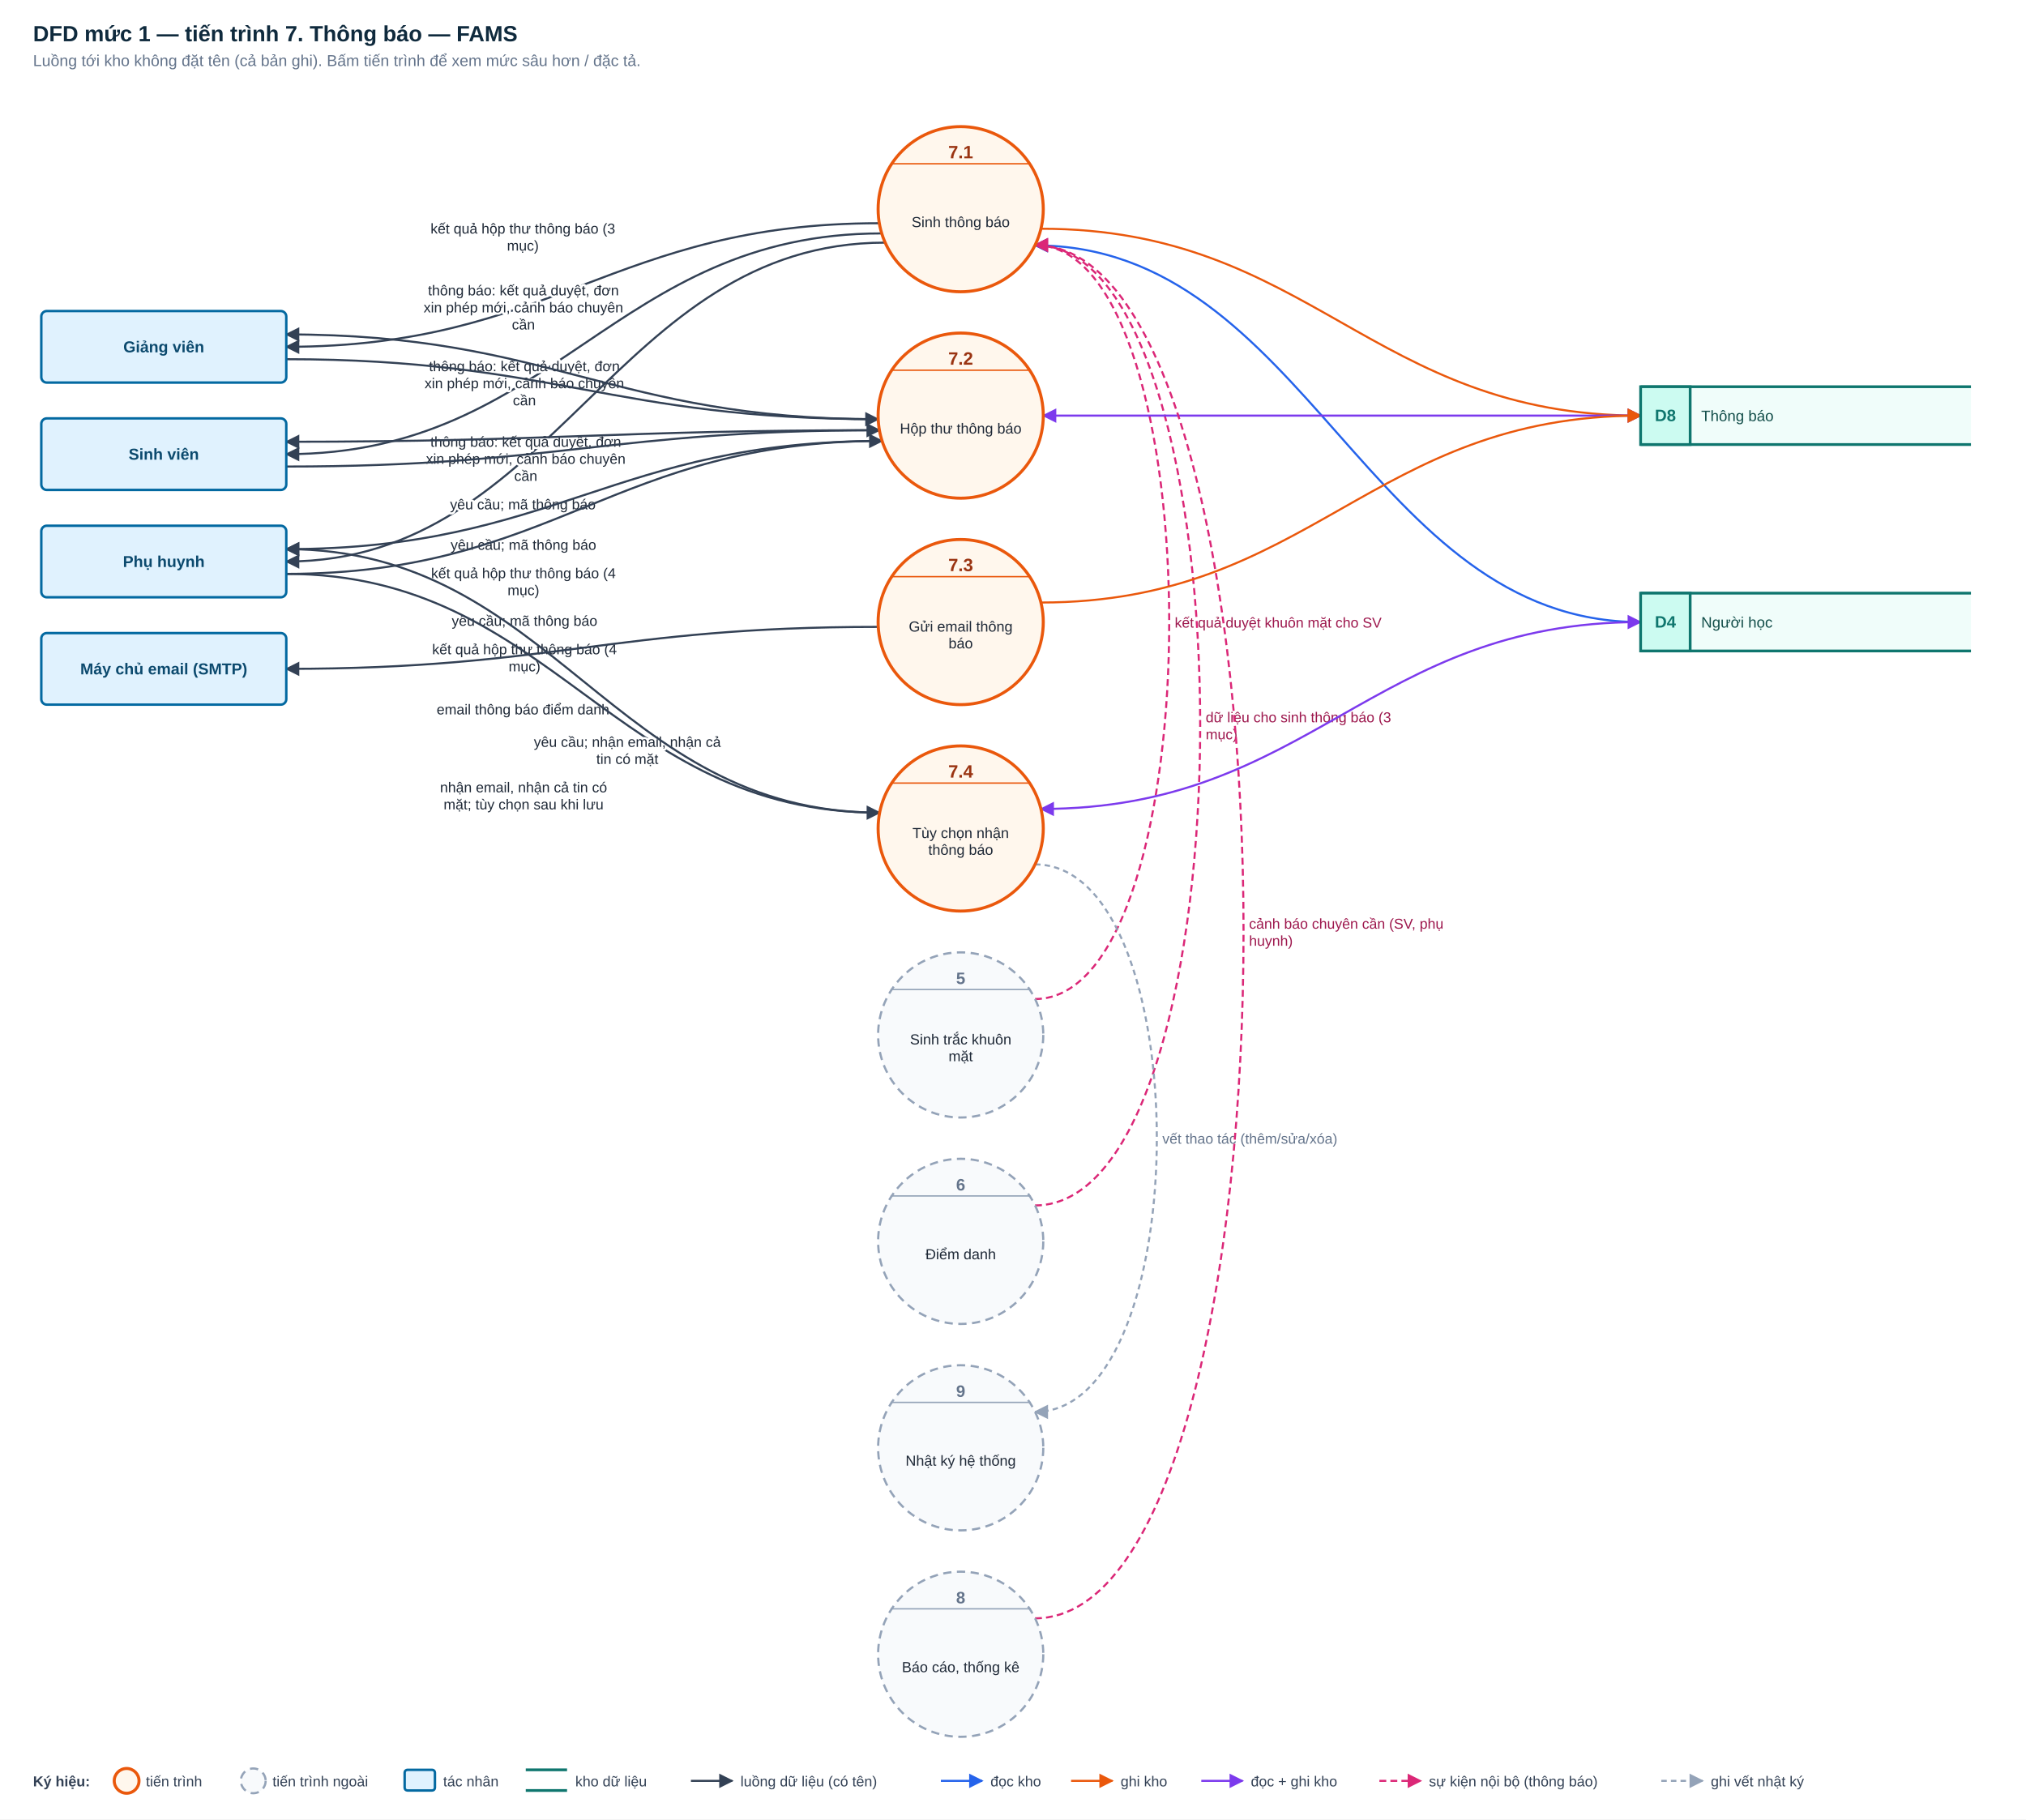
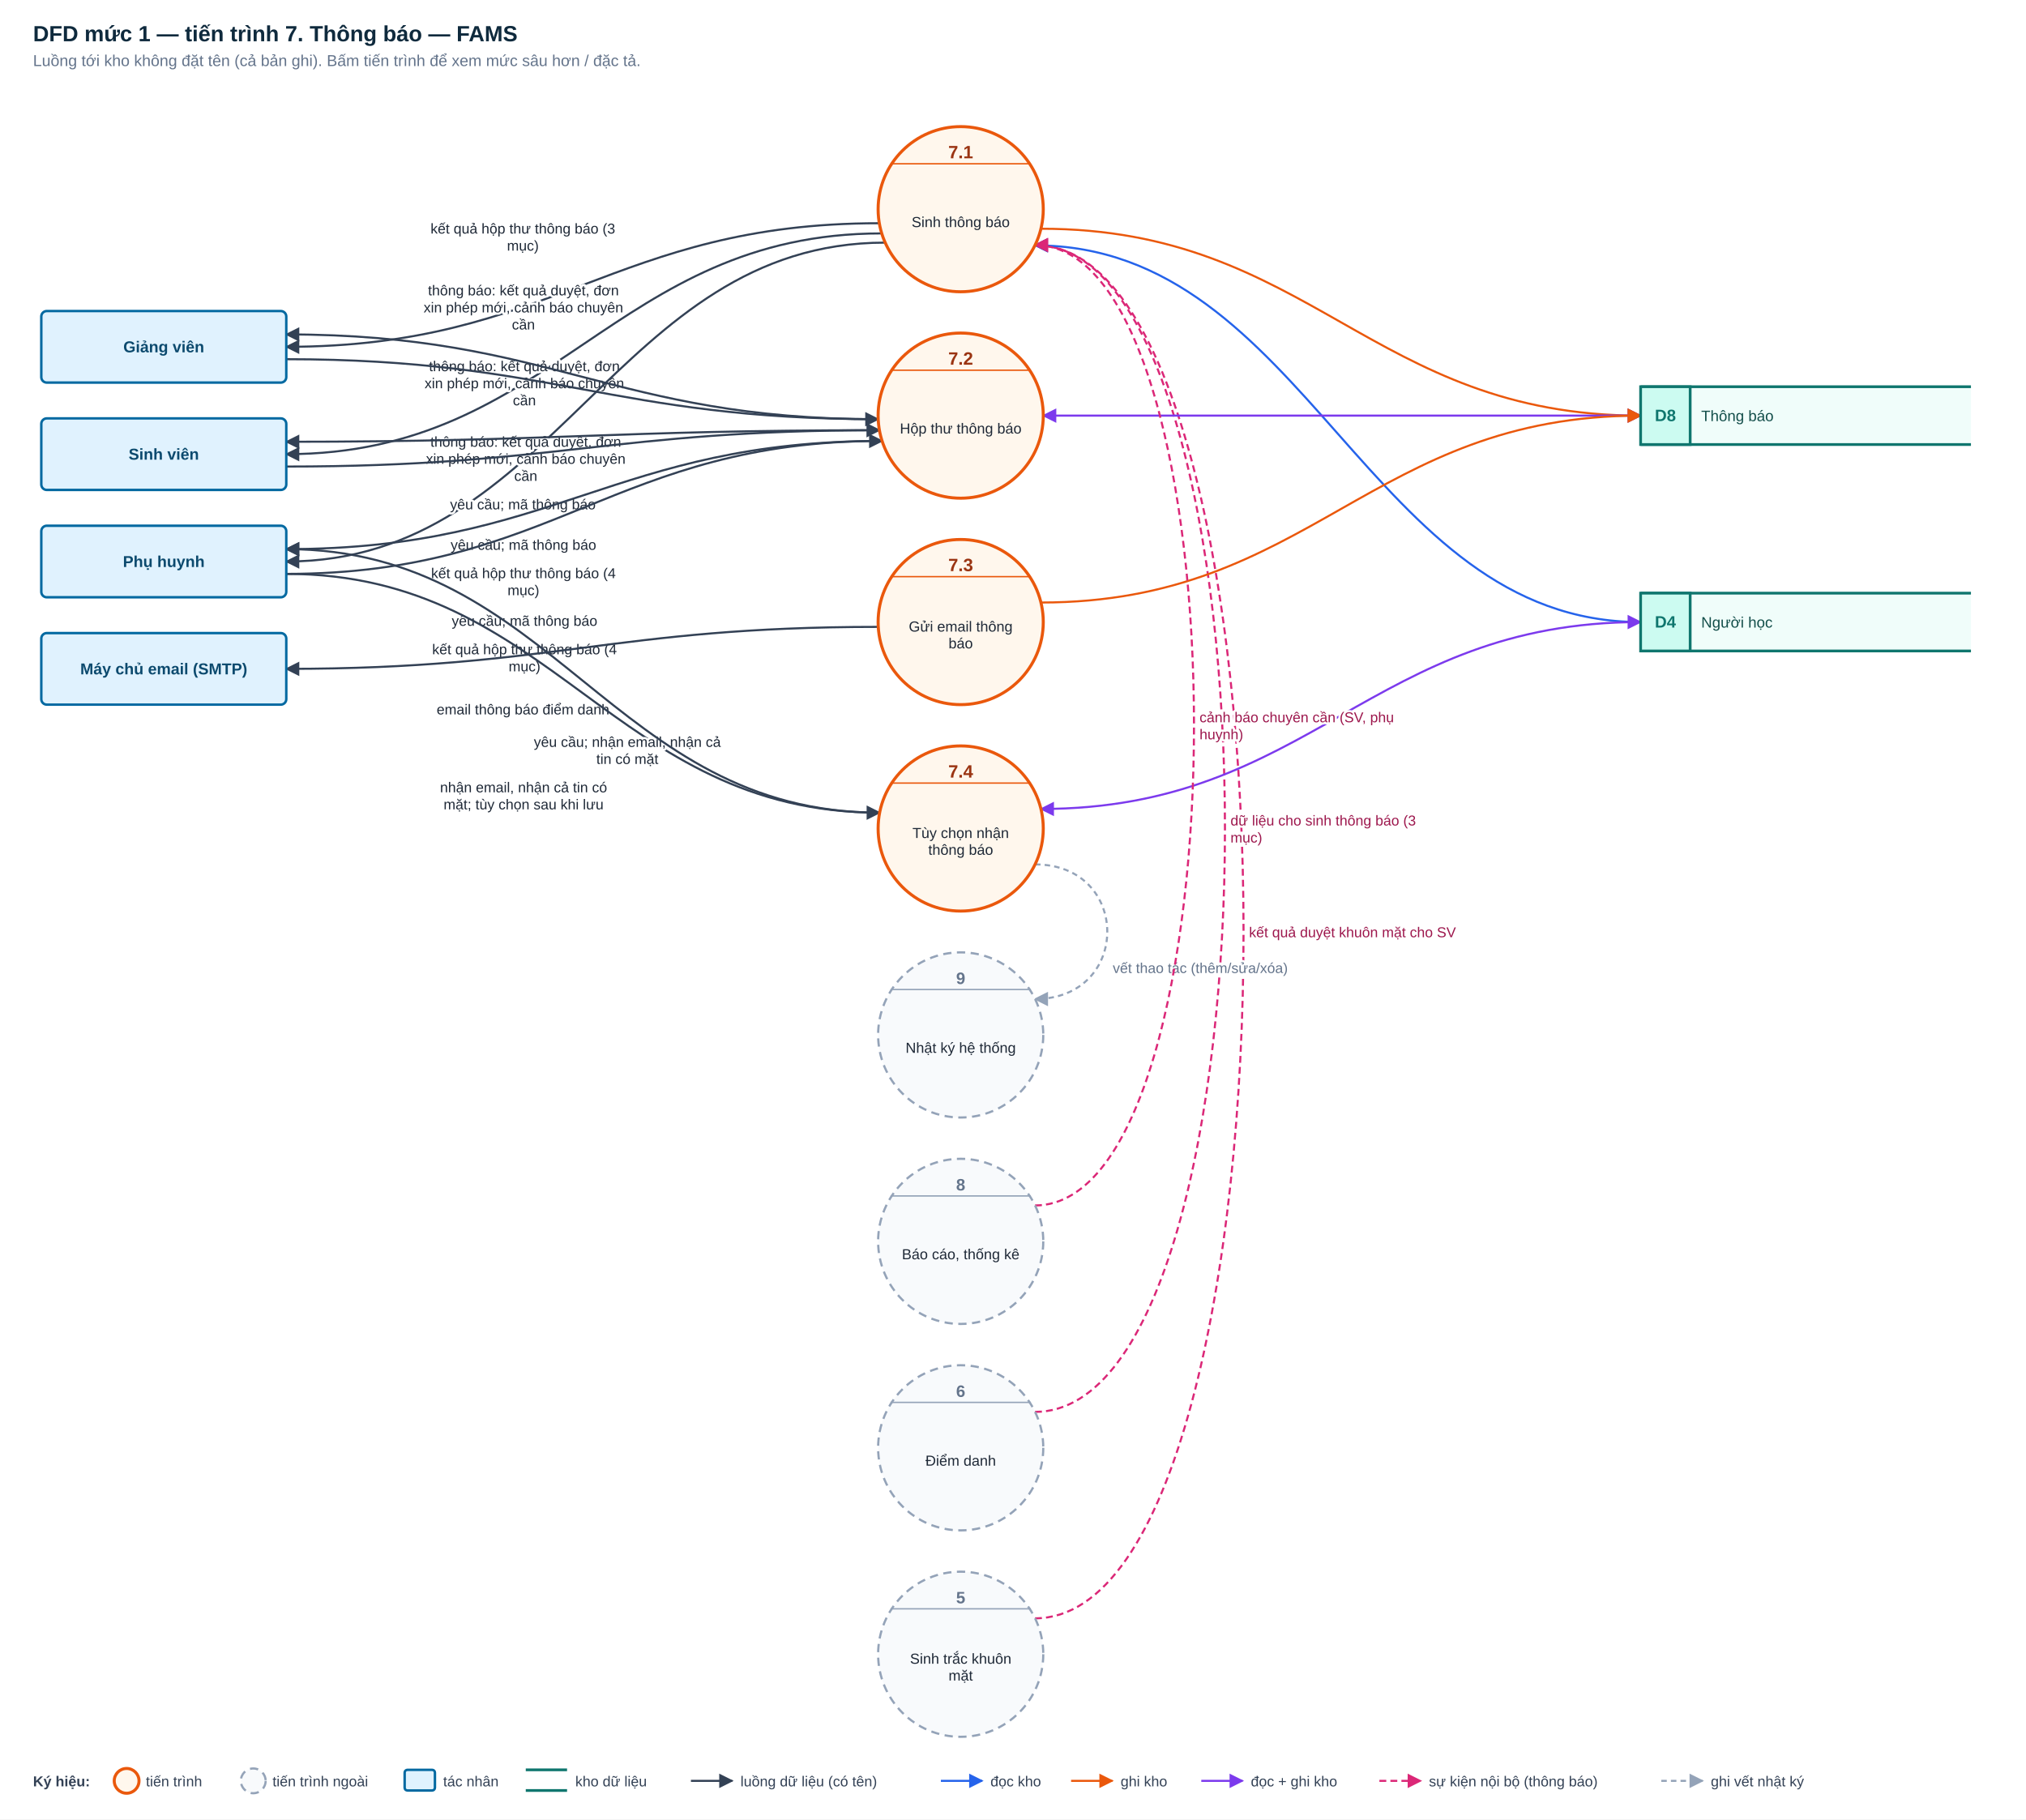
<svg xmlns="http://www.w3.org/2000/svg" width="1472" height="1322" viewBox="0 0 1472 1322">
  <style>
text{font-family:'Segoe UI',Arial,sans-serif;fill:#1f2937}
.pc{fill:#fff7ed;stroke:#ea580c;stroke-width:2.2}.px{fill:#f8fafc;stroke:#94a3b8;stroke-width:1.6;stroke-dasharray:6 4}
.pid{font-size:13px;font-weight:800;fill:#9a3412}.pxid{font-size:12px;font-weight:700;fill:#64748b}
.pn{font-size:10.6px}.en{fill:#e0f2fe;stroke:#0369a1;stroke-width:1.8}.et{font-size:11.5px;font-weight:600;fill:#0c4a6e}
.sl{stroke:#0f766e;stroke-width:2}.sc{fill:#ccfbf1;stroke:#0f766e;stroke-width:2}.sid{font-size:12px;font-weight:800;fill:#0f766e}
.st{font-size:11px;fill:#134e4a}.e{fill:none;stroke-width:1.5}.k-data{stroke:#334155}.k-read{stroke:#2563eb}
.k-write{stroke:#ea580c}.k-rw{stroke:#7c3aed}.k-event{stroke:#db2777;stroke-dasharray:5 3}
.k-audit{stroke:#94a3b8;stroke-dasharray:4 3}.lb{font-size:10.4px;paint-order:stroke;stroke:#fff;stroke-width:3.2px;
stroke-linejoin:round}.lb-audit{fill:#64748b}.lb-event{fill:#9d174d}.ttl{font-size:16px;font-weight:800;fill:#0f2a3d}
.sub{font-size:11.5px;fill:#64748b}.lg{font-size:10.5px;fill:#334155}a{cursor:pointer}a:hover .pc,a:hover .en{filter:brightness(.96)}
</style>
  <defs>
    <marker id="m-data" viewBox="0 0 10 10" refX="9" refY="5" markerWidth="7" markerHeight="7" orient="auto-start-reverse">
      <path d="M0,0 L10,5 L0,10 z" fill="#334155" />
    </marker>
    <marker id="m-read" viewBox="0 0 10 10" refX="9" refY="5" markerWidth="7" markerHeight="7" orient="auto-start-reverse">
      <path d="M0,0 L10,5 L0,10 z" fill="#2563eb" />
    </marker>
    <marker id="m-write" viewBox="0 0 10 10" refX="9" refY="5" markerWidth="7" markerHeight="7" orient="auto-start-reverse">
      <path d="M0,0 L10,5 L0,10 z" fill="#ea580c" />
    </marker>
    <marker id="m-rw" viewBox="0 0 10 10" refX="9" refY="5" markerWidth="7" markerHeight="7" orient="auto-start-reverse">
      <path d="M0,0 L10,5 L0,10 z" fill="#7c3aed" />
    </marker>
    <marker id="m-event" viewBox="0 0 10 10" refX="9" refY="5" markerWidth="7" markerHeight="7" orient="auto-start-reverse">
      <path d="M0,0 L10,5 L0,10 z" fill="#db2777" />
    </marker>
    <marker id="m-audit" viewBox="0 0 10 10" refX="9" refY="5" markerWidth="7" markerHeight="7" orient="auto-start-reverse">
      <path d="M0,0 L10,5 L0,10 z" fill="#94a3b8" />
    </marker>
  </defs>
  <rect width="100%" height="100%" fill="#ffffff" />
  <text class="ttl" x="24" y="30">DFD mức 1 — tiến trình 7. Thông báo — FAMS</text>
  <text class="sub" x="24" y="48">Luồng tới kho không đặt tên (cả bản ghi). Bấm tiến trình để xem mức sâu hơn / đặc tả.</text>
-   <path class="e k-event" d="M752.0,725.9 C882.0,725.9 882.0,178.1 752.0,178.1" marker-end="url(#m-event)" />
-   <text class="lb lb-event" x="853.5" y="456.0" text-anchor="start">kết quả duyệt khuôn mặt cho SV</text>
-   <path class="e k-event" d="M752.0,875.9 C912.0,875.9 912.0,178.1 752.0,178.1" marker-end="url(#m-event)" />
-   <text class="lb lb-event" x="876.0" y="524.8" text-anchor="start">dữ liệu cho sinh thông báo (3</text>
-   <text class="lb lb-event" x="876.0" y="537.2" text-anchor="start">mục)</text>
+   <path class="e k-event" d="M752.0,1175.9 C954.0,1175.9 954.0,178.1 752.0,178.1" marker-end="url(#m-event)" />
+   <text class="lb lb-event" x="907.5" y="681.0" text-anchor="start">kết quả duyệt khuôn mặt cho SV</text>
+   <path class="e k-event" d="M752.0,1025.9 C936.0,1025.9 936.0,178.1 752.0,178.1" marker-end="url(#m-event)" />
+   <text class="lb lb-event" x="894.0" y="599.8" text-anchor="start">dữ liệu cho sinh thông báo (3</text>
+   <text class="lb lb-event" x="894.0" y="612.2" text-anchor="start">mục)</text>
  <path class="e k-read" d="M751.9,178.3 C950.0,178.3 994.0,452.0 1192.0,452.0" marker-start="url(#m-read)" />
  <path class="e k-write" d="M756.3,166.2 C952.4,166.2 995.9,302.0 1192.0,302.0" marker-end="url(#m-write)" />
  <path class="e k-data" d="M638.9,162.2 C445.0,162.2 401.9,252.0 208.0,252.0" marker-end="url(#m-data)" />
  <text class="lb lb-data" x="380.3" y="214.6" text-anchor="middle">thông báo: kết quả duyệt, đơn</text>
  <text class="lb lb-data" x="380.3" y="227.0" text-anchor="middle">xin phép mới, cảnh báo chuyên</text>
  <text class="lb lb-data" x="380.3" y="239.4" text-anchor="middle">cần</text>
  <path class="e k-data" d="M640.6,169.6 C446.0,169.6 402.7,330.0 208.0,330.0" marker-end="url(#m-data)" />
  <text class="lb lb-data" x="381.0" y="269.7" text-anchor="middle">thông báo: kết quả duyệt, đơn</text>
  <text class="lb lb-data" x="381.0" y="282.1" text-anchor="middle">xin phép mới, cảnh báo chuyên</text>
  <text class="lb lb-data" x="381.0" y="294.5" text-anchor="middle">cần</text>
  <path class="e k-data" d="M643.1,176.3 C447.3,176.3 403.8,408.0 208.0,408.0" marker-end="url(#m-data)" />
  <text class="lb lb-data" x="382.0" y="324.6" text-anchor="middle">thông báo: kết quả duyệt, đơn</text>
  <text class="lb lb-data" x="382.0" y="337.0" text-anchor="middle">xin phép mới, cảnh báo chuyên</text>
  <text class="lb lb-data" x="382.0" y="349.4" text-anchor="middle">cần</text>
  <path class="e k-data" d="M208.0,261.0 C401.5,261.0 444.5,304.6 638.1,304.6" marker-end="url(#m-data)" />
  <text class="lb lb-data" x="379.9" y="370.1" text-anchor="middle">yêu cầu; mã thông báo</text>
  <path class="e k-data" d="M638.1,304.6 C444.5,304.6 401.5,243.0 208.0,243.0" marker-end="url(#m-data)" />
  <text class="lb lb-data" x="379.9" y="169.7" text-anchor="middle">kết quả hộp thư thông báo (3</text>
  <text class="lb lb-data" x="379.9" y="182.1" text-anchor="middle">mục)</text>
  <path class="e k-data" d="M208.0,339.0 C401.9,339.0 445.0,312.6 639.0,312.6" marker-end="url(#m-data)" />
  <text class="lb lb-data" x="380.3" y="399.5" text-anchor="middle">yêu cầu; mã thông báo</text>
  <path class="e k-data" d="M639.0,312.6 C445.0,312.6 401.9,321.0 208.0,321.0" marker-end="url(#m-data)" />
  <text class="lb lb-data" x="380.3" y="420.1" text-anchor="middle">kết quả hộp thư thông báo (4</text>
  <text class="lb lb-data" x="380.3" y="432.5" text-anchor="middle">mục)</text>
  <path class="e k-data" d="M208.0,417.0 C402.8,417.0 446.1,320.4 640.9,320.4" marker-end="url(#m-data)" />
  <text class="lb lb-data" x="381.1" y="454.7" text-anchor="middle">yêu cầu; mã thông báo</text>
  <path class="e k-data" d="M640.9,320.4 C446.1,320.4 402.8,399.0 208.0,399.0" marker-end="url(#m-data)" />
  <text class="lb lb-data" x="381.1" y="475.4" text-anchor="middle">kết quả hộp thư thông báo (4</text>
  <text class="lb lb-data" x="381.1" y="487.8" text-anchor="middle">mục)</text>
  <path class="e k-rw" d="M758.0,302.0 C953.3,302.0 996.7,302.0 1192.0,302.0" marker-start="url(#m-rw)" marker-end="url(#m-rw)" />
  <path class="e k-data" d="M638.1,455.5 C444.6,455.5 401.5,486.0 208.0,486.0" marker-end="url(#m-data)" />
  <text class="lb lb-data" x="380.0" y="519.1" text-anchor="middle">email thông báo điểm danh</text>
  <path class="e k-write" d="M756.3,437.8 C952.4,437.8 995.9,302.0 1192.0,302.0" marker-end="url(#m-write)" />
  <path class="e k-data" d="M208.0,417.0 C402.0,417.0 445.1,590.5 639.1,590.5" marker-end="url(#m-data)" />
  <text class="lb lb-data" x="455.8" y="542.7" text-anchor="middle">yêu cầu; nhận email, nhận cả</text>
  <text class="lb lb-data" x="455.8" y="555.1" text-anchor="middle">tin có mặt</text>
  <path class="e k-data" d="M639.1,590.5 C445.1,590.5 402.0,399.0 208.0,399.0" marker-end="url(#m-data)" />
  <text class="lb lb-data" x="380.4" y="575.7" text-anchor="middle">nhận email, nhận cả tin có</text>
  <text class="lb lb-data" x="380.4" y="588.1" text-anchor="middle">mặt; tùy chọn sau khi lưu</text>
  <path class="e k-rw" d="M756.3,587.8 C952.4,587.8 995.9,452.0 1192.0,452.0" marker-start="url(#m-rw)" marker-end="url(#m-rw)" />
-   <path class="e k-audit audit" d="M752.0,628.1 C870.0,628.1 870.0,1025.9 752.0,1025.9" marker-end="url(#m-audit)" />
-   <text class="lb lb-audit audit" x="844.5" y="831.0" text-anchor="start">vết thao tác (thêm/sửa/xóa)</text>
-   <path class="e k-event" d="M752.0,1175.9 C954.0,1175.9 954.0,178.1 752.0,178.1" marker-end="url(#m-event)" />
-   <text class="lb lb-event" x="907.5" y="674.8" text-anchor="start">cảnh báo chuyên cần (SV, phụ</text>
-   <text class="lb lb-event" x="907.5" y="687.2" text-anchor="start">huynh)</text>
+   <path class="e k-audit audit" d="M752.0,628.1 C822.0,628.1 822.0,725.9 752.0,725.9" marker-end="url(#m-audit)" />
+   <text class="lb lb-audit audit" x="808.5" y="707.0" text-anchor="start">vết thao tác (thêm/sửa/xóa)</text>
+   <path class="e k-event" d="M752.0,875.9 C906.0,875.9 906.0,178.1 752.0,178.1" marker-end="url(#m-event)" />
+   <text class="lb lb-event" x="871.5" y="524.8" text-anchor="start">cảnh báo chuyên cần (SV, phụ</text>
+   <text class="lb lb-event" x="871.5" y="537.2" text-anchor="start">huynh)</text>
  <a href="#L2-7.1">
    <circle class="pc" cx="698.0" cy="152" r="60" />
    <text class="pid" x="698.0" y="115.0" text-anchor="middle">7.1</text>
    <line x1="647.0" y1="119" x2="749.0" y2="119" stroke="#ea580c" stroke-width="1" />
    <text class="pn" x="698.0" y="165.0" text-anchor="middle">Sinh thông báo</text>
  </a>
  <a href="#L2-7.2">
    <circle class="pc" cx="698.0" cy="302" r="60" />
    <text class="pid" x="698.0" y="265.0" text-anchor="middle">7.2</text>
    <line x1="647.0" y1="269" x2="749.0" y2="269" stroke="#ea580c" stroke-width="1" />
    <text class="pn" x="698.0" y="315.0" text-anchor="middle">Hộp thư thông báo</text>
  </a>
  <a href="dac_ta_chuc_nang.html#7.3.1">
    <circle class="pc" cx="698.0" cy="452" r="60" />
    <text class="pid" x="698.0" y="415.0" text-anchor="middle">7.3</text>
    <line x1="647.0" y1="419" x2="749.0" y2="419" stroke="#ea580c" stroke-width="1" />
    <text class="pn" x="698.0" y="458.9" text-anchor="middle">Gửi email thông</text>
    <text class="pn" x="698.0" y="471.1" text-anchor="middle">báo</text>
  </a>
  <a href="#L2-7.4">
    <circle class="pc" cx="698.0" cy="602" r="60" />
    <text class="pid" x="698.0" y="565.0" text-anchor="middle">7.4</text>
    <line x1="647.0" y1="569" x2="749.0" y2="569" stroke="#ea580c" stroke-width="1" />
    <text class="pn" x="698.0" y="608.9" text-anchor="middle">Tùy chọn nhận</text>
    <text class="pn" x="698.0" y="621.1" text-anchor="middle">thông báo</text>
  </a>
-   <a href="#L1-PH5">
+   <a href="#L1-PH9">
    <circle class="px" cx="698.0" cy="752" r="60" />
-     <text class="pxid" x="698.0" y="715.0" text-anchor="middle">5</text>
+     <text class="pxid" x="698.0" y="715.0" text-anchor="middle">9</text>
    <line x1="647.0" y1="719" x2="749.0" y2="719" stroke="#94a3b8" stroke-width="1" />
-     <text class="pn" x="698.0" y="758.9" text-anchor="middle">Sinh trắc khuôn</text>
-     <text class="pn" x="698.0" y="771.1" text-anchor="middle">mặt</text>
+     <text class="pn" x="698.0" y="765.0" text-anchor="middle">Nhật ký hệ thống</text>
+   </a>
+   <a href="#L1-PH8">
+     <circle class="px" cx="698.0" cy="902" r="60" />
+     <text class="pxid" x="698.0" y="865.0" text-anchor="middle">8</text>
+     <line x1="647.0" y1="869" x2="749.0" y2="869" stroke="#94a3b8" stroke-width="1" />
+     <text class="pn" x="698.0" y="915.0" text-anchor="middle">Báo cáo, thống kê</text>
  </a>
  <a href="#L1-PH6">
-     <circle class="px" cx="698.0" cy="902" r="60" />
-     <text class="pxid" x="698.0" y="865.0" text-anchor="middle">6</text>
-     <line x1="647.0" y1="869" x2="749.0" y2="869" stroke="#94a3b8" stroke-width="1" />
-     <text class="pn" x="698.0" y="915.0" text-anchor="middle">Điểm danh</text>
+     <circle class="px" cx="698.0" cy="1052" r="60" />
+     <text class="pxid" x="698.0" y="1015.0" text-anchor="middle">6</text>
+     <line x1="647.0" y1="1019" x2="749.0" y2="1019" stroke="#94a3b8" stroke-width="1" />
+     <text class="pn" x="698.0" y="1065.0" text-anchor="middle">Điểm danh</text>
  </a>
-   <a href="#L1-PH9">
-     <circle class="px" cx="698.0" cy="1052" r="60" />
-     <text class="pxid" x="698.0" y="1015.0" text-anchor="middle">9</text>
-     <line x1="647.0" y1="1019" x2="749.0" y2="1019" stroke="#94a3b8" stroke-width="1" />
-     <text class="pn" x="698.0" y="1065.0" text-anchor="middle">Nhật ký hệ thống</text>
-   </a>
-   <a href="#L1-PH8">
+   <a href="#L1-PH5">
    <circle class="px" cx="698.0" cy="1202" r="60" />
-     <text class="pxid" x="698.0" y="1165.0" text-anchor="middle">8</text>
+     <text class="pxid" x="698.0" y="1165.0" text-anchor="middle">5</text>
    <line x1="647.0" y1="1169" x2="749.0" y2="1169" stroke="#94a3b8" stroke-width="1" />
-     <text class="pn" x="698.0" y="1215.0" text-anchor="middle">Báo cáo, thống kê</text>
+     <text class="pn" x="698.0" y="1208.9" text-anchor="middle">Sinh trắc khuôn</text>
+     <text class="pn" x="698.0" y="1221.1" text-anchor="middle">mặt</text>
  </a>
  <a href="dac_ta_chuc_nang.html?tac_nhan=GV">
    <rect class="en" x="30.0" y="226.0" width="178" height="52" rx="4" />
    <text class="et" x="119.0" y="256.0" text-anchor="middle">Giảng viên</text>
  </a>
  <a href="dac_ta_chuc_nang.html?tac_nhan=SV">
    <rect class="en" x="30.0" y="304.0" width="178" height="52" rx="4" />
    <text class="et" x="119.0" y="334.0" text-anchor="middle">Sinh viên</text>
  </a>
  <a href="dac_ta_chuc_nang.html?tac_nhan=PH">
    <rect class="en" x="30.0" y="382.0" width="178" height="52" rx="4" />
    <text class="et" x="119.0" y="412.0" text-anchor="middle">Phụ huynh</text>
  </a>
  <a href="dac_ta_chuc_nang.html?tac_nhan=SMTP">
    <rect class="en" x="30.0" y="460.0" width="178" height="52" rx="4" />
    <text class="et" x="119.0" y="490.0" text-anchor="middle">Máy chủ email (SMTP)</text>
  </a>
  <a href="csdl_chi_tiet.html#notifications">
    <rect x="1192.0" y="281.0" width="240" height="42" fill="#f0fdfa" />
    <line class="sl" x1="1192.0" y1="281.0" x2="1432.0" y2="281.0" />
    <line class="sl" x1="1192.0" y1="323.0" x2="1432.0" y2="323.0" />
    <rect class="sc" x="1192.0" y="281.0" width="36" height="42" />
    <text class="sid" x="1210.0" y="306.0" text-anchor="middle">D8</text>
    <text class="st" x="1236.0" y="306.0" text-anchor="start">Thông báo</text>
  </a>
  <a href="csdl_chi_tiet.html#students">
    <rect x="1192.0" y="431.0" width="240" height="42" fill="#f0fdfa" />
    <line class="sl" x1="1192.0" y1="431.0" x2="1432.0" y2="431.0" />
    <line class="sl" x1="1192.0" y1="473.0" x2="1432.0" y2="473.0" />
    <rect class="sc" x="1192.0" y="431.0" width="36" height="42" />
    <text class="sid" x="1210.0" y="456.0" text-anchor="middle">D4</text>
    <text class="st" x="1236.0" y="456.0" text-anchor="start">Người học</text>
  </a>
  <text class="lg" x="24" y="1298" font-weight="700">Ký hiệu:</text>
  <circle class="pc" cx="92" cy="1294" r="9" />
  <text class="lg" x="106" y="1298">tiến trình</text>
  <circle class="px" cx="184" cy="1294" r="9" />
  <text class="lg" x="198" y="1298">tiến trình ngoài</text>
  <rect class="en" x="294" y="1286" width="22" height="15" rx="2" />
  <text class="lg" x="322" y="1298">tác nhân</text>
  <line class="sl" x1="382" y1="1286" x2="412" y2="1286" />
  <line class="sl" x1="382" y1="1301" x2="412" y2="1301" />
  <text class="lg" x="418" y="1298">kho dữ liệu</text>
  <path class="e k-data" d="M502,1294 L532,1294" marker-end="url(#m-data)" />
  <text class="lg" x="538" y="1298">luồng dữ liệu (có tên)</text>
  <path class="e k-read" d="M683.6,1294 L713.6,1294" marker-end="url(#m-read)" />
  <text class="lg" x="719.6" y="1298">đọc kho</text>
  <path class="e k-write" d="M778.2,1294 L808.2,1294" marker-end="url(#m-write)" />
  <text class="lg" x="814.2" y="1298">ghi kho</text>
  <path class="e k-rw" d="M872.8,1294 L902.8,1294" marker-end="url(#m-rw)" />
  <text class="lg" x="908.8" y="1298">đọc + ghi kho</text>
  <path class="e k-event" d="M1002.2,1294 L1032.2,1294" marker-end="url(#m-event)" />
  <text class="lg" x="1038.2" y="1298">sự kiện nội bộ (thông báo)</text>
  <path class="e k-audit" d="M1207.0,1294 L1237.0,1294" marker-end="url(#m-audit)" />
  <text class="lg" x="1243.0" y="1298">ghi vết nhật ký</text>
</svg>
